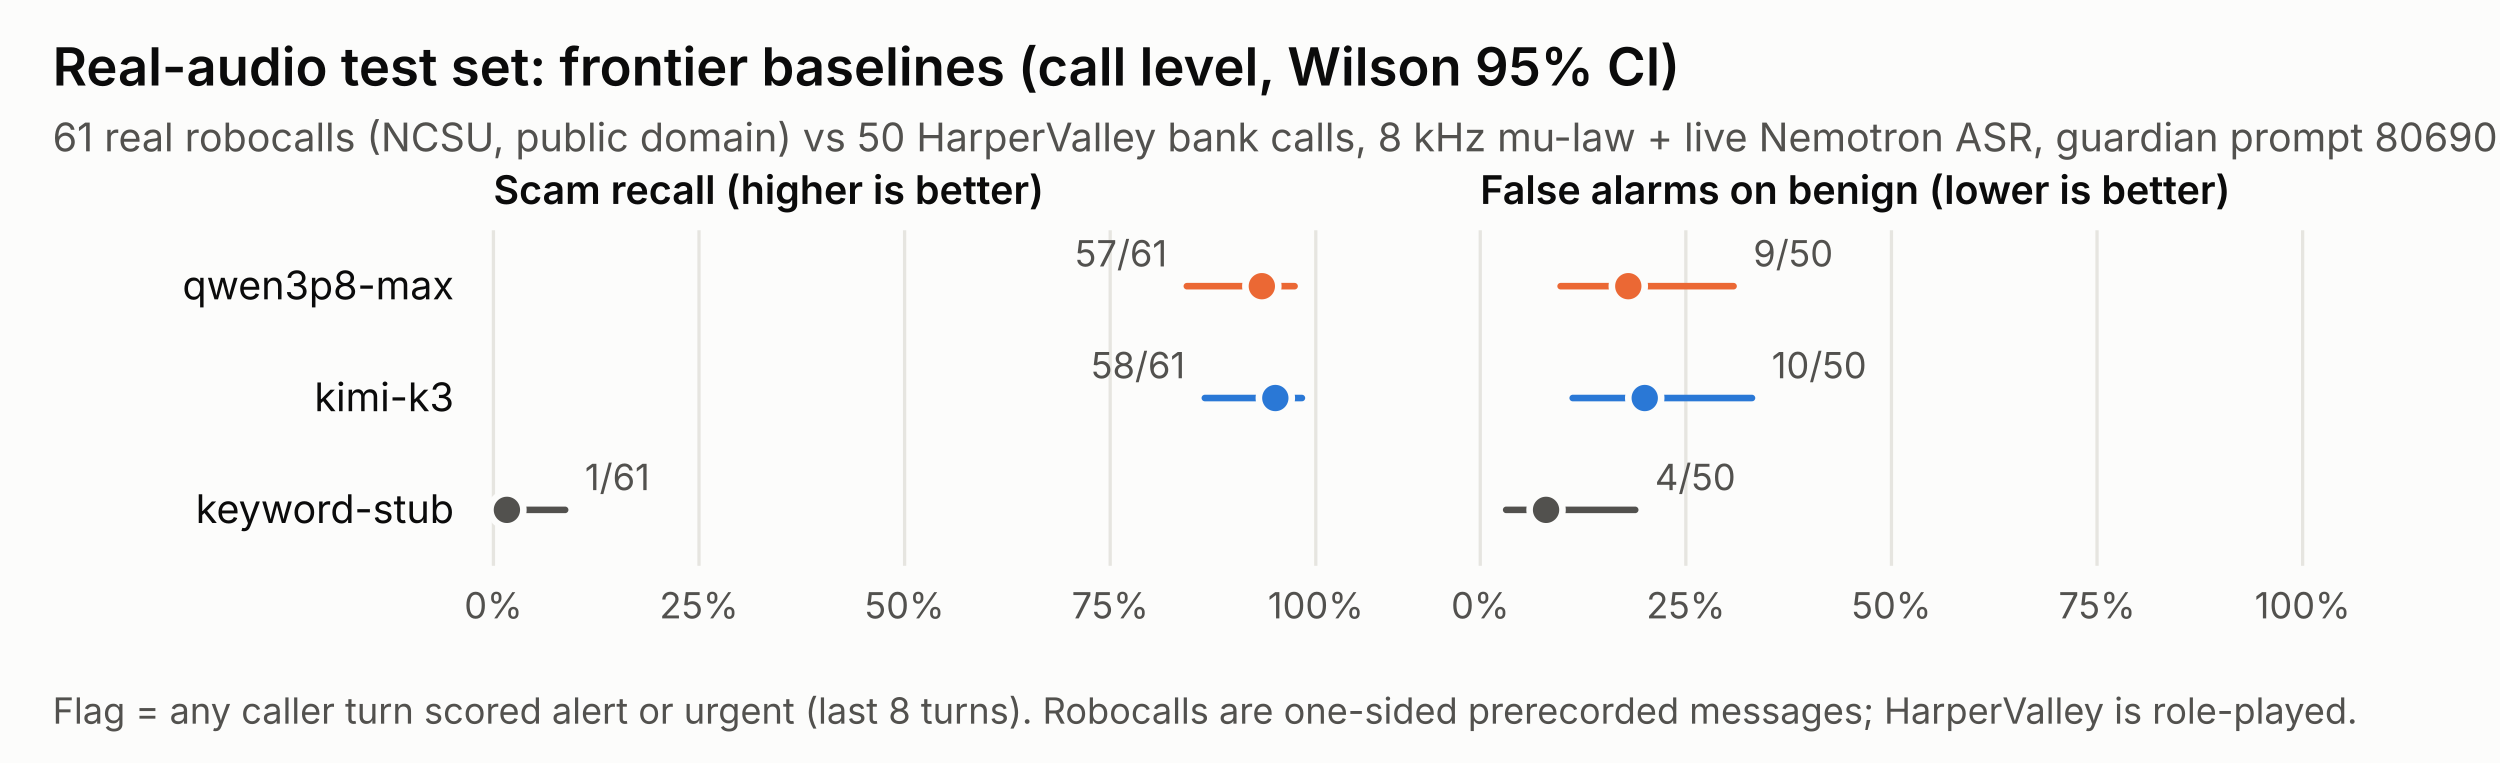
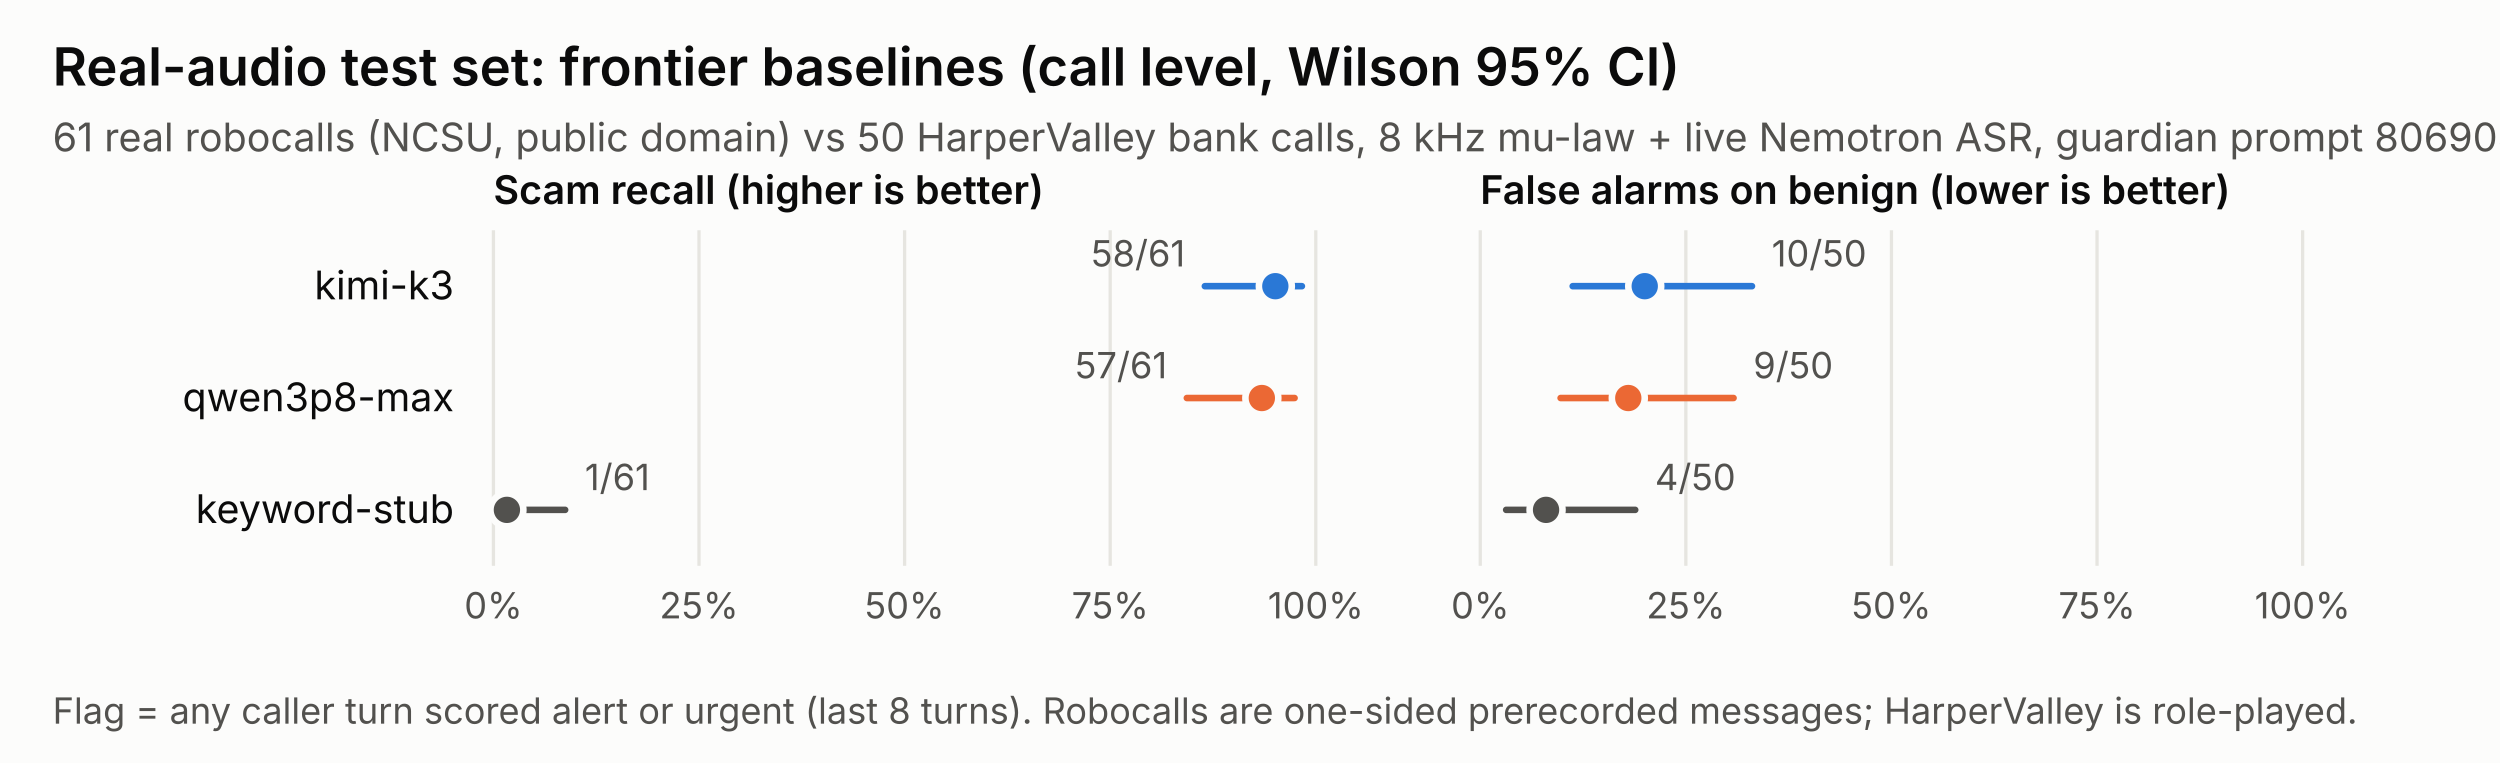
<svg xmlns="http://www.w3.org/2000/svg" viewBox="0 0 760 232" width="760" height="232" font-family="system-ui,-apple-system,Segoe UI,sans-serif">
  <rect width="760" height="232" fill="#fcfcfb" />
  <text x="16" y="26" font-size="16" font-weight="600" fill="#0b0b0b">Real-audio test set: frontier baselines (call level, Wilson 95% CI)</text>
  <text x="16" y="46" font-size="12" fill="#52514e">61 real robocalls (NCSU, public domain) vs 50 HarperValley bank calls, 8 kHz mu-law + live Nemotron ASR, guardian prompt 806908cfba7d</text>
  <text x="150" y="62" font-size="12" font-weight="600" fill="#0b0b0b">Scam recall (higher is better)</text>
  <line x1="150" y1="70" x2="150" y2="172" stroke="#e6e5e0" stroke-width="1" />
  <text x="150" y="188" font-size="11" fill="#52514e" text-anchor="middle">0%</text>
  <line x1="212.5" y1="70" x2="212.5" y2="172" stroke="#e6e5e0" stroke-width="1" />
  <text x="212.5" y="188" font-size="11" fill="#52514e" text-anchor="middle">25%</text>
  <line x1="275.0" y1="70" x2="275.0" y2="172" stroke="#e6e5e0" stroke-width="1" />
  <text x="275.0" y="188" font-size="11" fill="#52514e" text-anchor="middle">50%</text>
  <line x1="337.5" y1="70" x2="337.5" y2="172" stroke="#e6e5e0" stroke-width="1" />
  <text x="337.5" y="188" font-size="11" fill="#52514e" text-anchor="middle">75%</text>
  <line x1="400.0" y1="70" x2="400.0" y2="172" stroke="#e6e5e0" stroke-width="1" />
  <text x="400.0" y="188" font-size="11" fill="#52514e" text-anchor="middle">100%</text>
-   <text x="138" y="91.0" font-size="12" fill="#0b0b0b" text-anchor="end">qwen3p8-max</text>
-   <line x1="360.8" y1="87.0" x2="393.55" y2="87.0" stroke="#eb6834" stroke-width="2" stroke-linecap="round" />
-   <circle cx="383.6" cy="87.0" r="5" fill="#eb6834" stroke="#fcfcfb" stroke-width="2" />
-   <text x="354.8" y="81.0" font-size="11" fill="#52514e" text-anchor="end">57/61</text>
-   <text x="138" y="125.0" font-size="12" fill="#0b0b0b" text-anchor="end">kimi-k3</text>
-   <line x1="366.275" y1="121.0" x2="395.775" y2="121.0" stroke="#2a78d6" stroke-width="2" stroke-linecap="round" />
-   <circle cx="387.7" cy="121.0" r="5" fill="#2a78d6" stroke="#fcfcfb" stroke-width="2" />
-   <text x="360.275" y="115.0" font-size="11" fill="#52514e" text-anchor="end">58/61</text>
+   <text x="138" y="91.0" font-size="12" fill="#0b0b0b" text-anchor="end">kimi-k3</text>
+   <line x1="366.275" y1="87.0" x2="395.775" y2="87.0" stroke="#2a78d6" stroke-width="2" stroke-linecap="round" />
+   <circle cx="387.7" cy="87.0" r="5" fill="#2a78d6" stroke="#fcfcfb" stroke-width="2" />
+   <text x="360.275" y="81.0" font-size="11" fill="#52514e" text-anchor="end">58/61</text>
+   <text x="138" y="125.0" font-size="12" fill="#0b0b0b" text-anchor="end">qwen3p8-max</text>
+   <line x1="360.8" y1="121.0" x2="393.55" y2="121.0" stroke="#eb6834" stroke-width="2" stroke-linecap="round" />
+   <circle cx="383.6" cy="121.0" r="5" fill="#eb6834" stroke="#fcfcfb" stroke-width="2" />
+   <text x="354.8" y="115.0" font-size="11" fill="#52514e" text-anchor="end">57/61</text>
  <text x="138" y="159.0" font-size="12" fill="#0b0b0b" text-anchor="end">keyword-stub</text>
  <line x1="150.725" y1="155.0" x2="171.8" y2="155.0" stroke="#52514e" stroke-width="2" stroke-linecap="round" />
  <circle cx="154.1" cy="155.0" r="5" fill="#52514e" stroke="#fcfcfb" stroke-width="2" />
  <text x="177.8" y="149.0" font-size="11" fill="#52514e" text-anchor="start">1/61</text>
  <text x="450" y="62" font-size="12" font-weight="600" fill="#0b0b0b">False alarms on benign (lower is better)</text>
  <line x1="450" y1="70" x2="450" y2="172" stroke="#e6e5e0" stroke-width="1" />
  <text x="450" y="188" font-size="11" fill="#52514e" text-anchor="middle">0%</text>
  <line x1="512.5" y1="70" x2="512.5" y2="172" stroke="#e6e5e0" stroke-width="1" />
  <text x="512.5" y="188" font-size="11" fill="#52514e" text-anchor="middle">25%</text>
  <line x1="575.0" y1="70" x2="575.0" y2="172" stroke="#e6e5e0" stroke-width="1" />
  <text x="575.0" y="188" font-size="11" fill="#52514e" text-anchor="middle">50%</text>
  <line x1="637.5" y1="70" x2="637.5" y2="172" stroke="#e6e5e0" stroke-width="1" />
  <text x="637.5" y="188" font-size="11" fill="#52514e" text-anchor="middle">75%</text>
  <line x1="700.0" y1="70" x2="700.0" y2="172" stroke="#e6e5e0" stroke-width="1" />
  <text x="700.0" y="188" font-size="11" fill="#52514e" text-anchor="middle">100%</text>
-   <line x1="474.425" y1="87.0" x2="527.0" y2="87.0" stroke="#eb6834" stroke-width="2" stroke-linecap="round" />
-   <circle cx="495.0" cy="87.0" r="5" fill="#eb6834" stroke="#fcfcfb" stroke-width="2" />
-   <text x="533.0" y="81.0" font-size="11" fill="#52514e" text-anchor="start">9/50</text>
-   <line x1="478.1" y1="121.0" x2="532.6" y2="121.0" stroke="#2a78d6" stroke-width="2" stroke-linecap="round" />
-   <circle cx="500.0" cy="121.0" r="5" fill="#2a78d6" stroke="#fcfcfb" stroke-width="2" />
-   <text x="538.6" y="115.0" font-size="11" fill="#52514e" text-anchor="start">10/50</text>
+   <line x1="478.1" y1="87.0" x2="532.6" y2="87.0" stroke="#2a78d6" stroke-width="2" stroke-linecap="round" />
+   <circle cx="500.0" cy="87.0" r="5" fill="#2a78d6" stroke="#fcfcfb" stroke-width="2" />
+   <text x="538.6" y="81.0" font-size="11" fill="#52514e" text-anchor="start">10/50</text>
+   <line x1="474.425" y1="121.0" x2="527.0" y2="121.0" stroke="#eb6834" stroke-width="2" stroke-linecap="round" />
+   <circle cx="495.0" cy="121.0" r="5" fill="#eb6834" stroke="#fcfcfb" stroke-width="2" />
+   <text x="533.0" y="115.0" font-size="11" fill="#52514e" text-anchor="start">9/50</text>
  <line x1="457.875" y1="155.0" x2="497.1" y2="155.0" stroke="#52514e" stroke-width="2" stroke-linecap="round" />
  <circle cx="470.0" cy="155.0" r="5" fill="#52514e" stroke="#fcfcfb" stroke-width="2" />
  <text x="503.1" y="149.0" font-size="11" fill="#52514e" text-anchor="start">4/50</text>
  <text x="16" y="220" font-size="11" fill="#52514e">Flag = any caller turn scored alert or urgent (last 8 turns). Robocalls are one-sided prerecorded messages; HarperValley is role-played.</text>
</svg>
